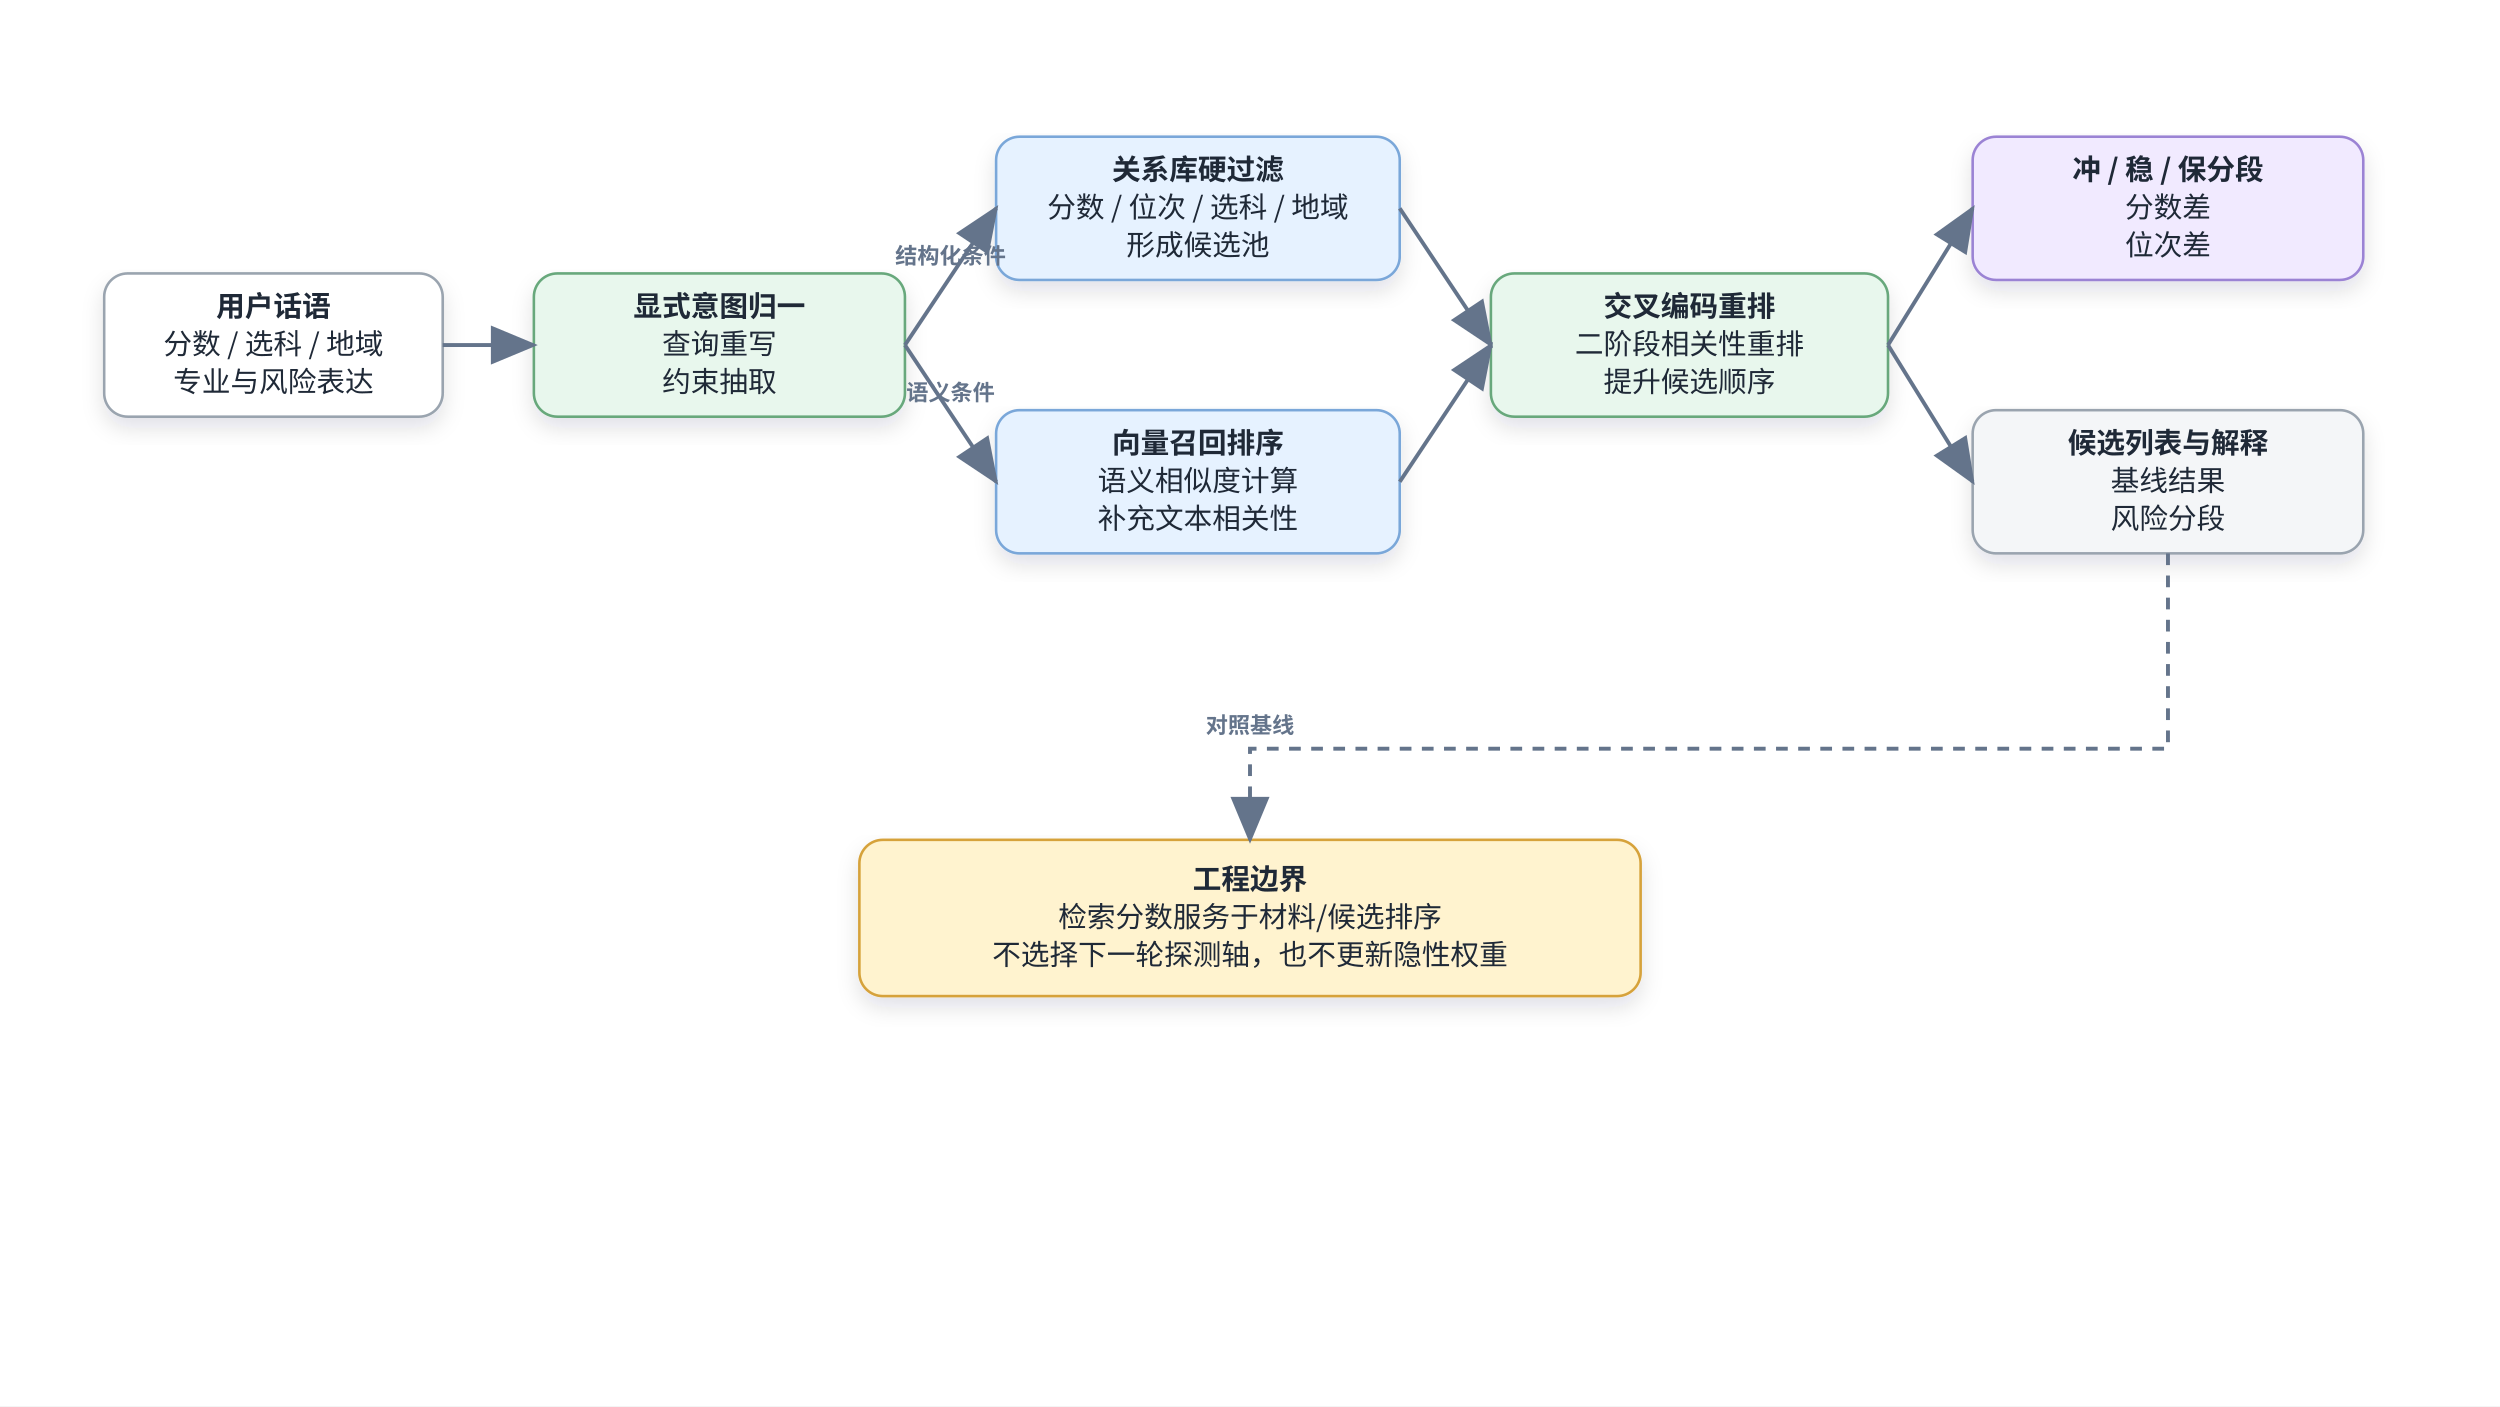
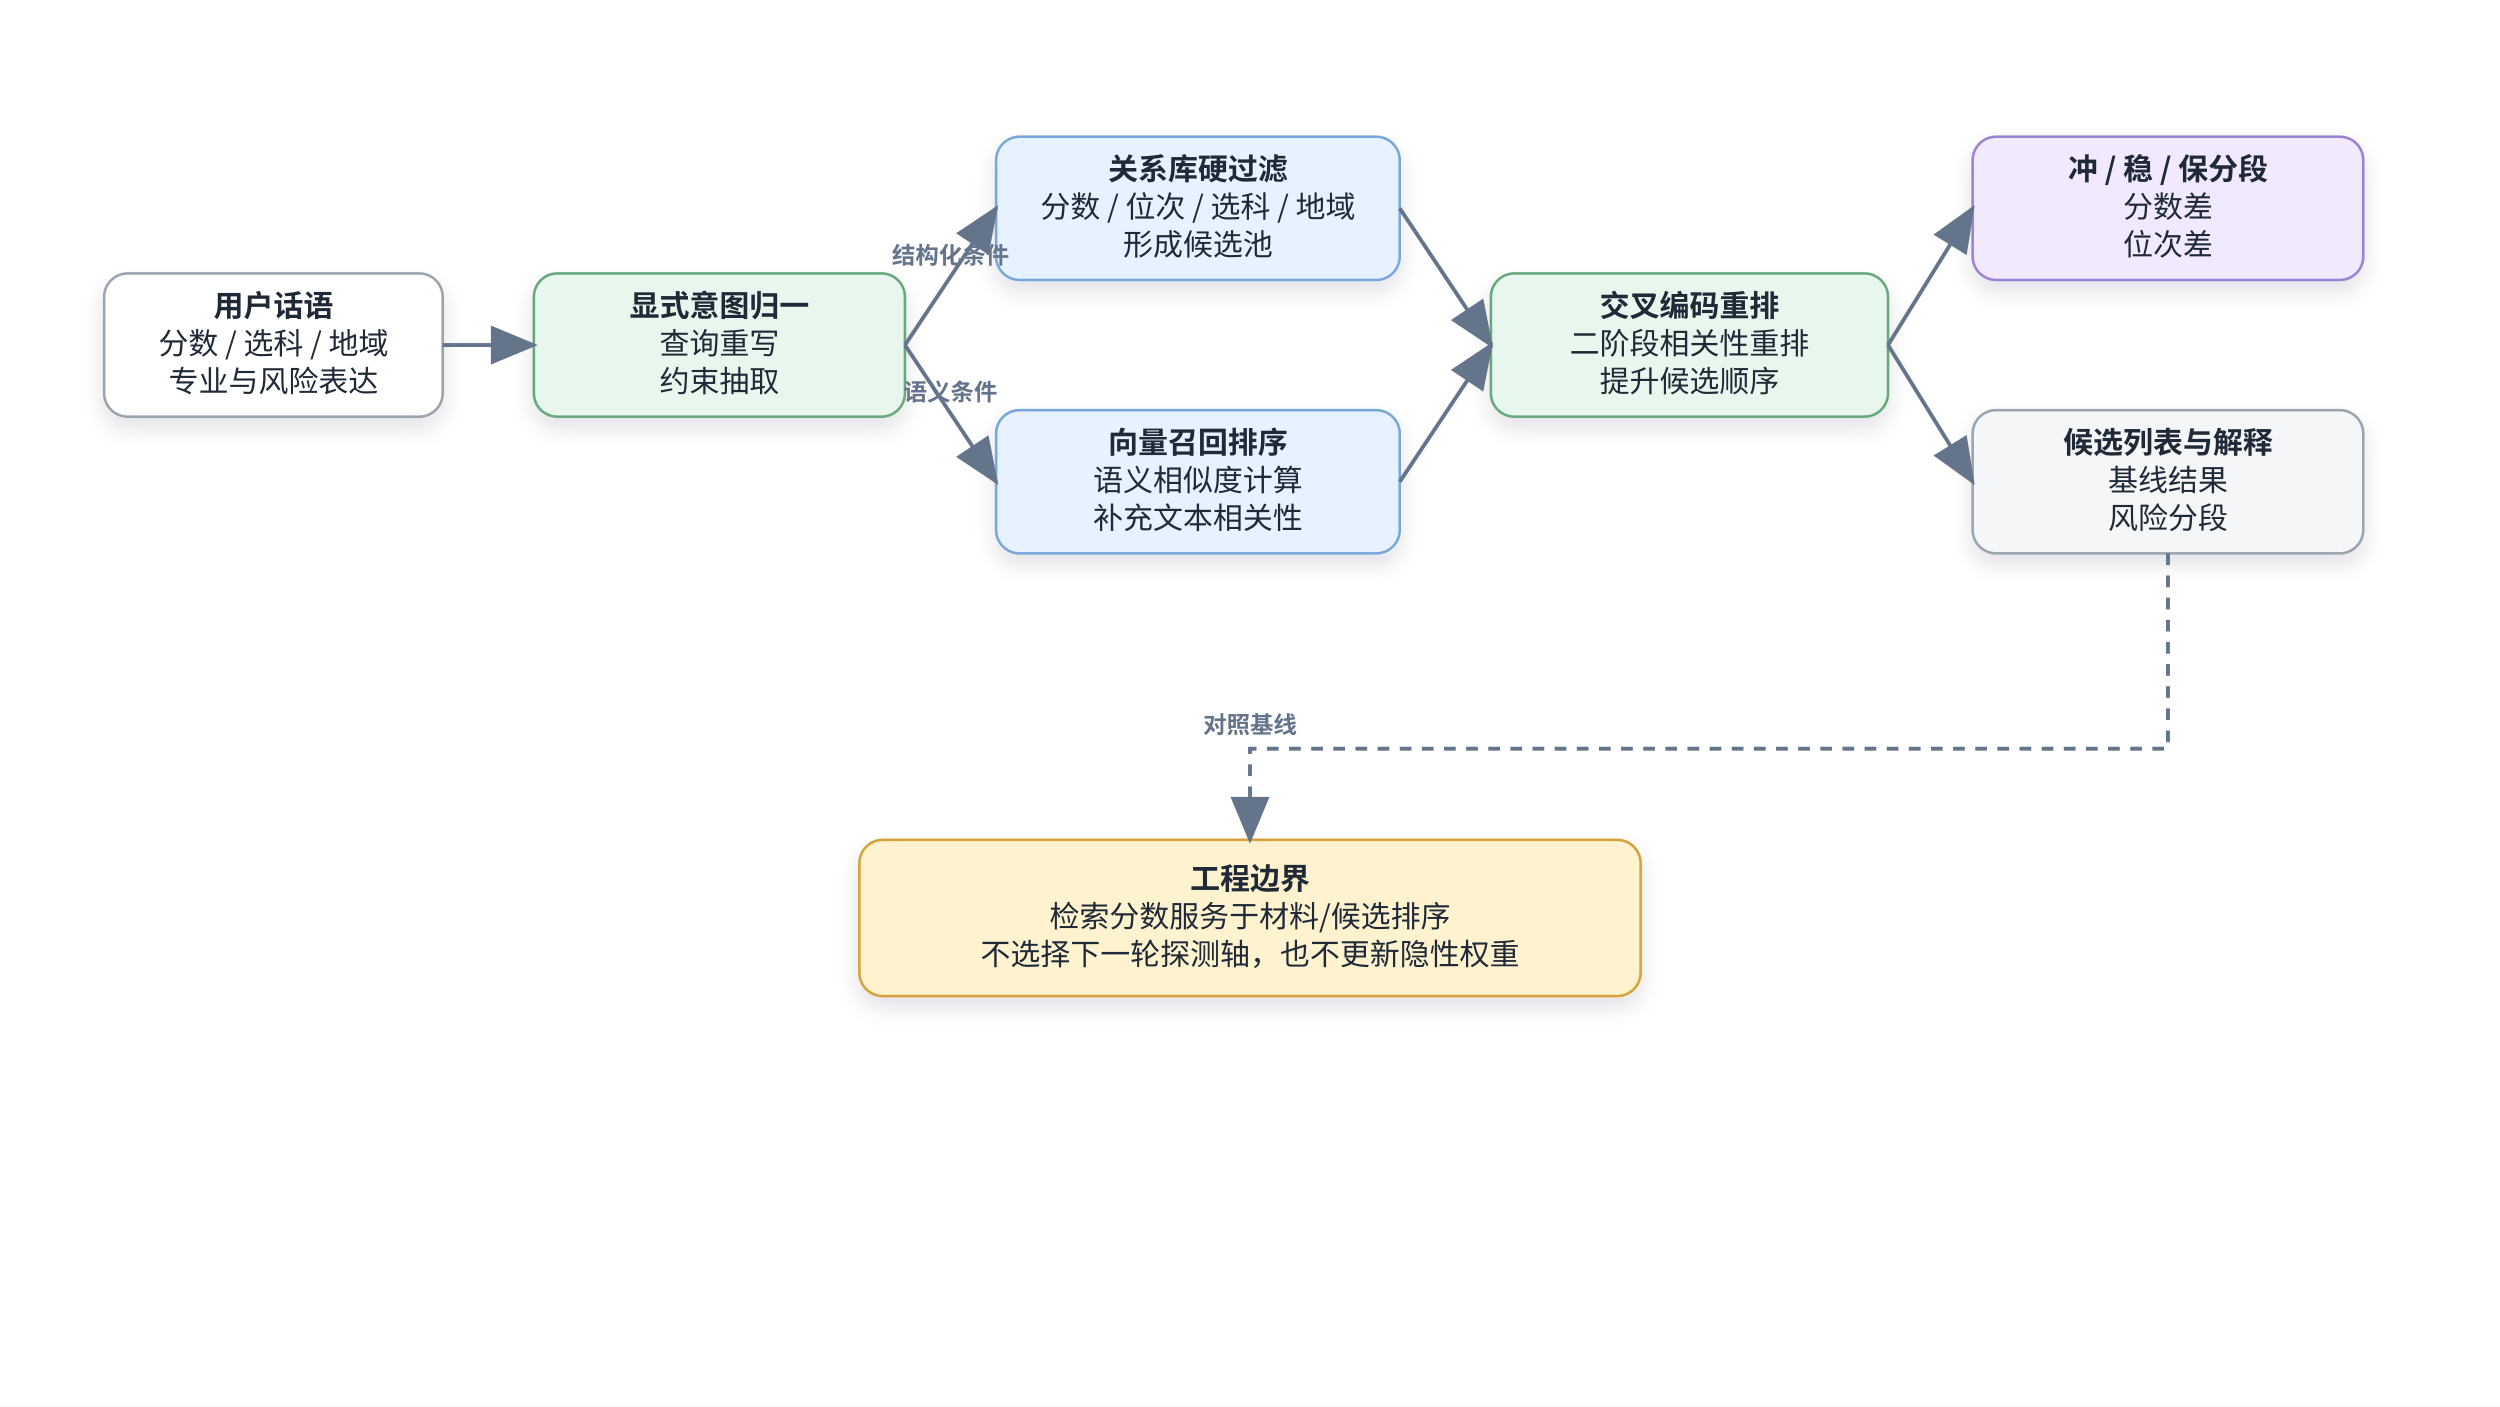
<svg xmlns="http://www.w3.org/2000/svg" width="1920" height="1080" viewBox="0 0 1920 1080">
  <rect width="100%" height="100%" fill="#ffffff" />
  <defs>
    <marker id="arrow" markerWidth="14" markerHeight="14" refX="11" refY="5" orient="auto" markerUnits="strokeWidth">
      <path d="M0,0 L12,5 L0,10 Z" fill="#64748b" />
    </marker>
    <filter id="shadow" x="-10%" y="-10%" width="120%" height="130%">
      <feDropShadow dx="0" dy="8" stdDeviation="8" flood-color="#0f172a" flood-opacity="0.12" />
    </filter>
  </defs>
  <style>
  text {
    font-family: Microsoft YaHei, Noto Sans CJK SC, SimHei, Arial, sans-serif;
    dominant-baseline: alphabetic;
  }
  .card {
    filter: url(#shadow);
  }
</style>
  <rect class="card" x="80" y="210" width="260" height="110" rx="18" fill="#ffffff" stroke="#9aa4af" stroke-width="2" />
-   <text x="210.0" y="243" text-anchor="middle" font-size="22" font-weight="600" fill="#1f2937">用户话语</text>
-   <text x="210.0" y="272" text-anchor="middle" font-size="22" font-weight="500" fill="#1f2937">分数 / 选科 / 地域</text>
-   <text x="210.0" y="301" text-anchor="middle" font-size="22" font-weight="500" fill="#1f2937">专业与风险表达</text>
+   <text x="210.0" y="243" text-anchor="middle" font-size="23" font-weight="600" fill="#1f2937">用户话语</text>
+   <text x="210.0" y="272" text-anchor="middle" font-size="23" font-weight="500" fill="#1f2937">分数 / 选科 / 地域</text>
+   <text x="210.0" y="301" text-anchor="middle" font-size="23" font-weight="500" fill="#1f2937">专业与风险表达</text>
  <rect class="card" x="410" y="210" width="285" height="110" rx="18" fill="#e8f7ed" stroke="#67a87b" stroke-width="2" />
-   <text x="552.5" y="243" text-anchor="middle" font-size="22" font-weight="600" fill="#1f2937">显式意图归一</text>
-   <text x="552.5" y="272" text-anchor="middle" font-size="22" font-weight="500" fill="#1f2937">查询重写</text>
-   <text x="552.5" y="301" text-anchor="middle" font-size="22" font-weight="500" fill="#1f2937">约束抽取</text>
+   <text x="552.5" y="243" text-anchor="middle" font-size="23" font-weight="600" fill="#1f2937">显式意图归一</text>
+   <text x="552.5" y="272" text-anchor="middle" font-size="23" font-weight="500" fill="#1f2937">查询重写</text>
+   <text x="552.5" y="301" text-anchor="middle" font-size="23" font-weight="500" fill="#1f2937">约束抽取</text>
  <rect class="card" x="765" y="105" width="310" height="110" rx="18" fill="#e6f2ff" stroke="#7aa7d9" stroke-width="2" />
-   <text x="920.0" y="138" text-anchor="middle" font-size="22" font-weight="600" fill="#1f2937">关系库硬过滤</text>
-   <text x="920.0" y="167" text-anchor="middle" font-size="22" font-weight="500" fill="#1f2937">分数 / 位次 / 选科 / 地域</text>
-   <text x="920.0" y="196" text-anchor="middle" font-size="22" font-weight="500" fill="#1f2937">形成候选池</text>
+   <text x="920.0" y="138" text-anchor="middle" font-size="23" font-weight="600" fill="#1f2937">关系库硬过滤</text>
+   <text x="920.0" y="167" text-anchor="middle" font-size="23" font-weight="500" fill="#1f2937">分数 / 位次 / 选科 / 地域</text>
+   <text x="920.0" y="196" text-anchor="middle" font-size="23" font-weight="500" fill="#1f2937">形成候选池</text>
  <rect class="card" x="765" y="315" width="310" height="110" rx="18" fill="#e6f2ff" stroke="#7aa7d9" stroke-width="2" />
-   <text x="920.0" y="348" text-anchor="middle" font-size="22" font-weight="600" fill="#1f2937">向量召回排序</text>
-   <text x="920.0" y="377" text-anchor="middle" font-size="22" font-weight="500" fill="#1f2937">语义相似度计算</text>
-   <text x="920.0" y="406" text-anchor="middle" font-size="22" font-weight="500" fill="#1f2937">补充文本相关性</text>
+   <text x="920.0" y="348" text-anchor="middle" font-size="23" font-weight="600" fill="#1f2937">向量召回排序</text>
+   <text x="920.0" y="377" text-anchor="middle" font-size="23" font-weight="500" fill="#1f2937">语义相似度计算</text>
+   <text x="920.0" y="406" text-anchor="middle" font-size="23" font-weight="500" fill="#1f2937">补充文本相关性</text>
  <rect class="card" x="1145" y="210" width="305" height="110" rx="18" fill="#e8f7ed" stroke="#67a87b" stroke-width="2" />
-   <text x="1297.5" y="243" text-anchor="middle" font-size="22" font-weight="600" fill="#1f2937">交叉编码重排</text>
-   <text x="1297.5" y="272" text-anchor="middle" font-size="22" font-weight="500" fill="#1f2937">二阶段相关性重排</text>
-   <text x="1297.5" y="301" text-anchor="middle" font-size="22" font-weight="500" fill="#1f2937">提升候选顺序</text>
+   <text x="1297.5" y="243" text-anchor="middle" font-size="23" font-weight="600" fill="#1f2937">交叉编码重排</text>
+   <text x="1297.5" y="272" text-anchor="middle" font-size="23" font-weight="500" fill="#1f2937">二阶段相关性重排</text>
+   <text x="1297.5" y="301" text-anchor="middle" font-size="23" font-weight="500" fill="#1f2937">提升候选顺序</text>
  <rect class="card" x="1515" y="105" width="300" height="110" rx="18" fill="#f1eaff" stroke="#9b83d4" stroke-width="2" />
-   <text x="1665.0" y="138" text-anchor="middle" font-size="22" font-weight="600" fill="#1f2937">冲 / 稳 / 保分段</text>
-   <text x="1665.0" y="167" text-anchor="middle" font-size="22" font-weight="500" fill="#1f2937">分数差</text>
-   <text x="1665.0" y="196" text-anchor="middle" font-size="22" font-weight="500" fill="#1f2937">位次差</text>
+   <text x="1665.0" y="138" text-anchor="middle" font-size="23" font-weight="600" fill="#1f2937">冲 / 稳 / 保分段</text>
+   <text x="1665.0" y="167" text-anchor="middle" font-size="23" font-weight="500" fill="#1f2937">分数差</text>
+   <text x="1665.0" y="196" text-anchor="middle" font-size="23" font-weight="500" fill="#1f2937">位次差</text>
  <rect class="card" x="1515" y="315" width="300" height="110" rx="18" fill="#f4f6f8" stroke="#9aa4af" stroke-width="2" />
-   <text x="1665.0" y="348" text-anchor="middle" font-size="22" font-weight="600" fill="#1f2937">候选列表与解释</text>
-   <text x="1665.0" y="377" text-anchor="middle" font-size="22" font-weight="500" fill="#1f2937">基线结果</text>
-   <text x="1665.0" y="406" text-anchor="middle" font-size="22" font-weight="500" fill="#1f2937">风险分段</text>
+   <text x="1665.0" y="348" text-anchor="middle" font-size="23" font-weight="600" fill="#1f2937">候选列表与解释</text>
+   <text x="1665.0" y="377" text-anchor="middle" font-size="23" font-weight="500" fill="#1f2937">基线结果</text>
+   <text x="1665.0" y="406" text-anchor="middle" font-size="23" font-weight="500" fill="#1f2937">风险分段</text>
  <rect class="card" x="660" y="645" width="600" height="120" rx="18" fill="#fff3cf" stroke="#d6a23a" stroke-width="2" />
-   <text x="960.0" y="683" text-anchor="middle" font-size="22" font-weight="600" fill="#1f2937">工程边界</text>
-   <text x="960.0" y="712" text-anchor="middle" font-size="22" font-weight="500" fill="#1f2937">检索分数服务于材料/候选排序</text>
-   <text x="960.0" y="741" text-anchor="middle" font-size="22" font-weight="500" fill="#1f2937">不选择下一轮探测轴，也不更新隐性权重</text>
+   <text x="960.0" y="683" text-anchor="middle" font-size="23" font-weight="600" fill="#1f2937">工程边界</text>
+   <text x="960.0" y="712" text-anchor="middle" font-size="23" font-weight="500" fill="#1f2937">检索分数服务于材料/候选排序</text>
+   <text x="960.0" y="741" text-anchor="middle" font-size="23" font-weight="500" fill="#1f2937">不选择下一轮探测轴，也不更新隐性权重</text>
  <path d="M340,265 L410,265" fill="none" stroke="#64748b" stroke-width="3" marker-end="url(#arrow)" />
  <path d="M695,265 L765,160" fill="none" stroke="#64748b" stroke-width="3" marker-end="url(#arrow)" />
-   <text x="730.0" y="202.5" text-anchor="middle" font-size="17" font-weight="600" fill="#64748b">结构化条件</text>
+   <text x="730.0" y="202.5" text-anchor="middle" font-size="18" font-weight="600" fill="#64748b">结构化条件</text>
  <path d="M695,265 L765,370" fill="none" stroke="#64748b" stroke-width="3" marker-end="url(#arrow)" />
-   <text x="730.0" y="307.5" text-anchor="middle" font-size="17" font-weight="600" fill="#64748b">语义条件</text>
+   <text x="730.0" y="307.5" text-anchor="middle" font-size="18" font-weight="600" fill="#64748b">语义条件</text>
  <path d="M1075,160 L1145,265" fill="none" stroke="#64748b" stroke-width="3" marker-end="url(#arrow)" />
  <path d="M1075,370 L1145,265" fill="none" stroke="#64748b" stroke-width="3" marker-end="url(#arrow)" />
  <path d="M1450,265 L1515,160" fill="none" stroke="#64748b" stroke-width="3" marker-end="url(#arrow)" />
  <path d="M1450,265 L1515,370" fill="none" stroke="#64748b" stroke-width="3" marker-end="url(#arrow)" />
  <polyline points="1665,425 1665,575 960,575 960,645" fill="none" stroke="#64748b" stroke-width="3" marker-end="url(#arrow)" stroke-dasharray="9 8" />
-   <text x="960" y="563" text-anchor="middle" font-size="17" font-weight="600" fill="#64748b">对照基线</text>
+   <text x="960" y="563" text-anchor="middle" font-size="18" font-weight="600" fill="#64748b">对照基线</text>
</svg>
